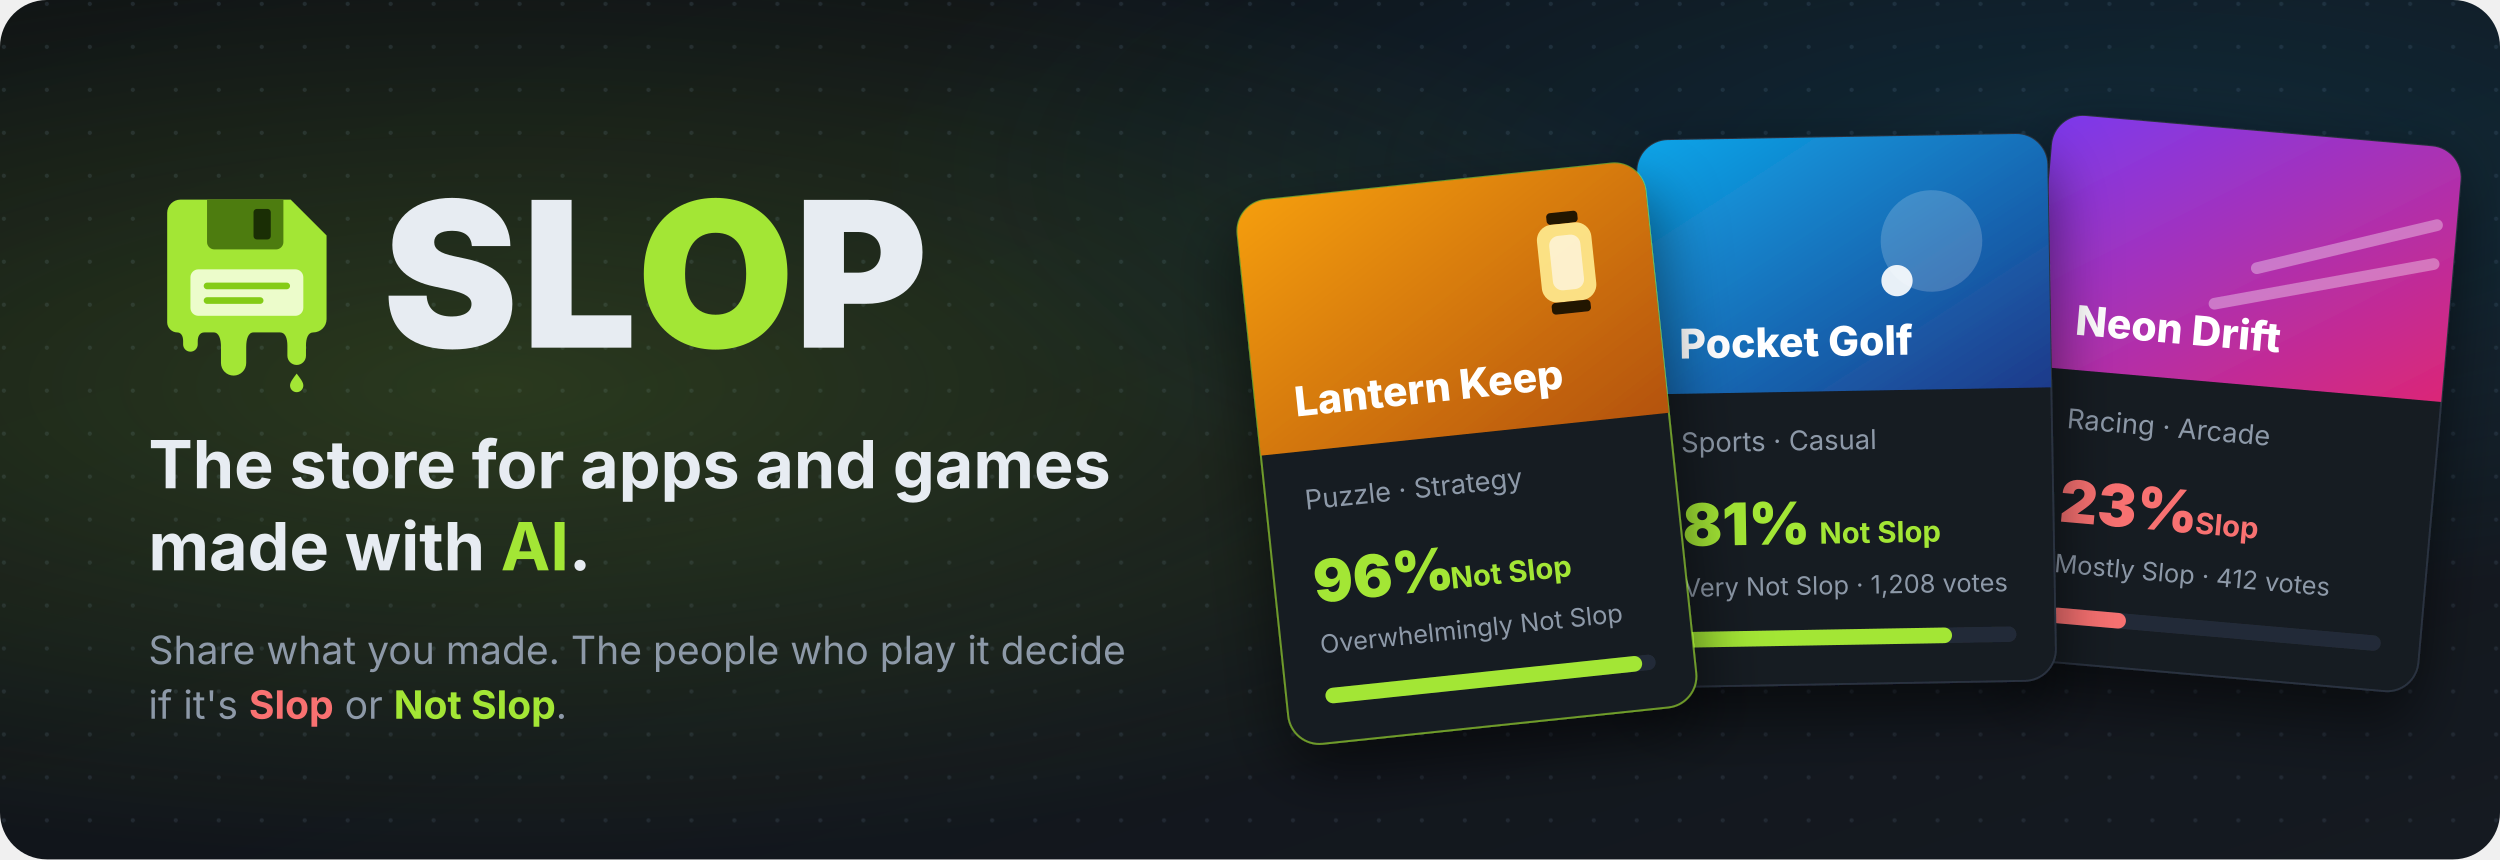
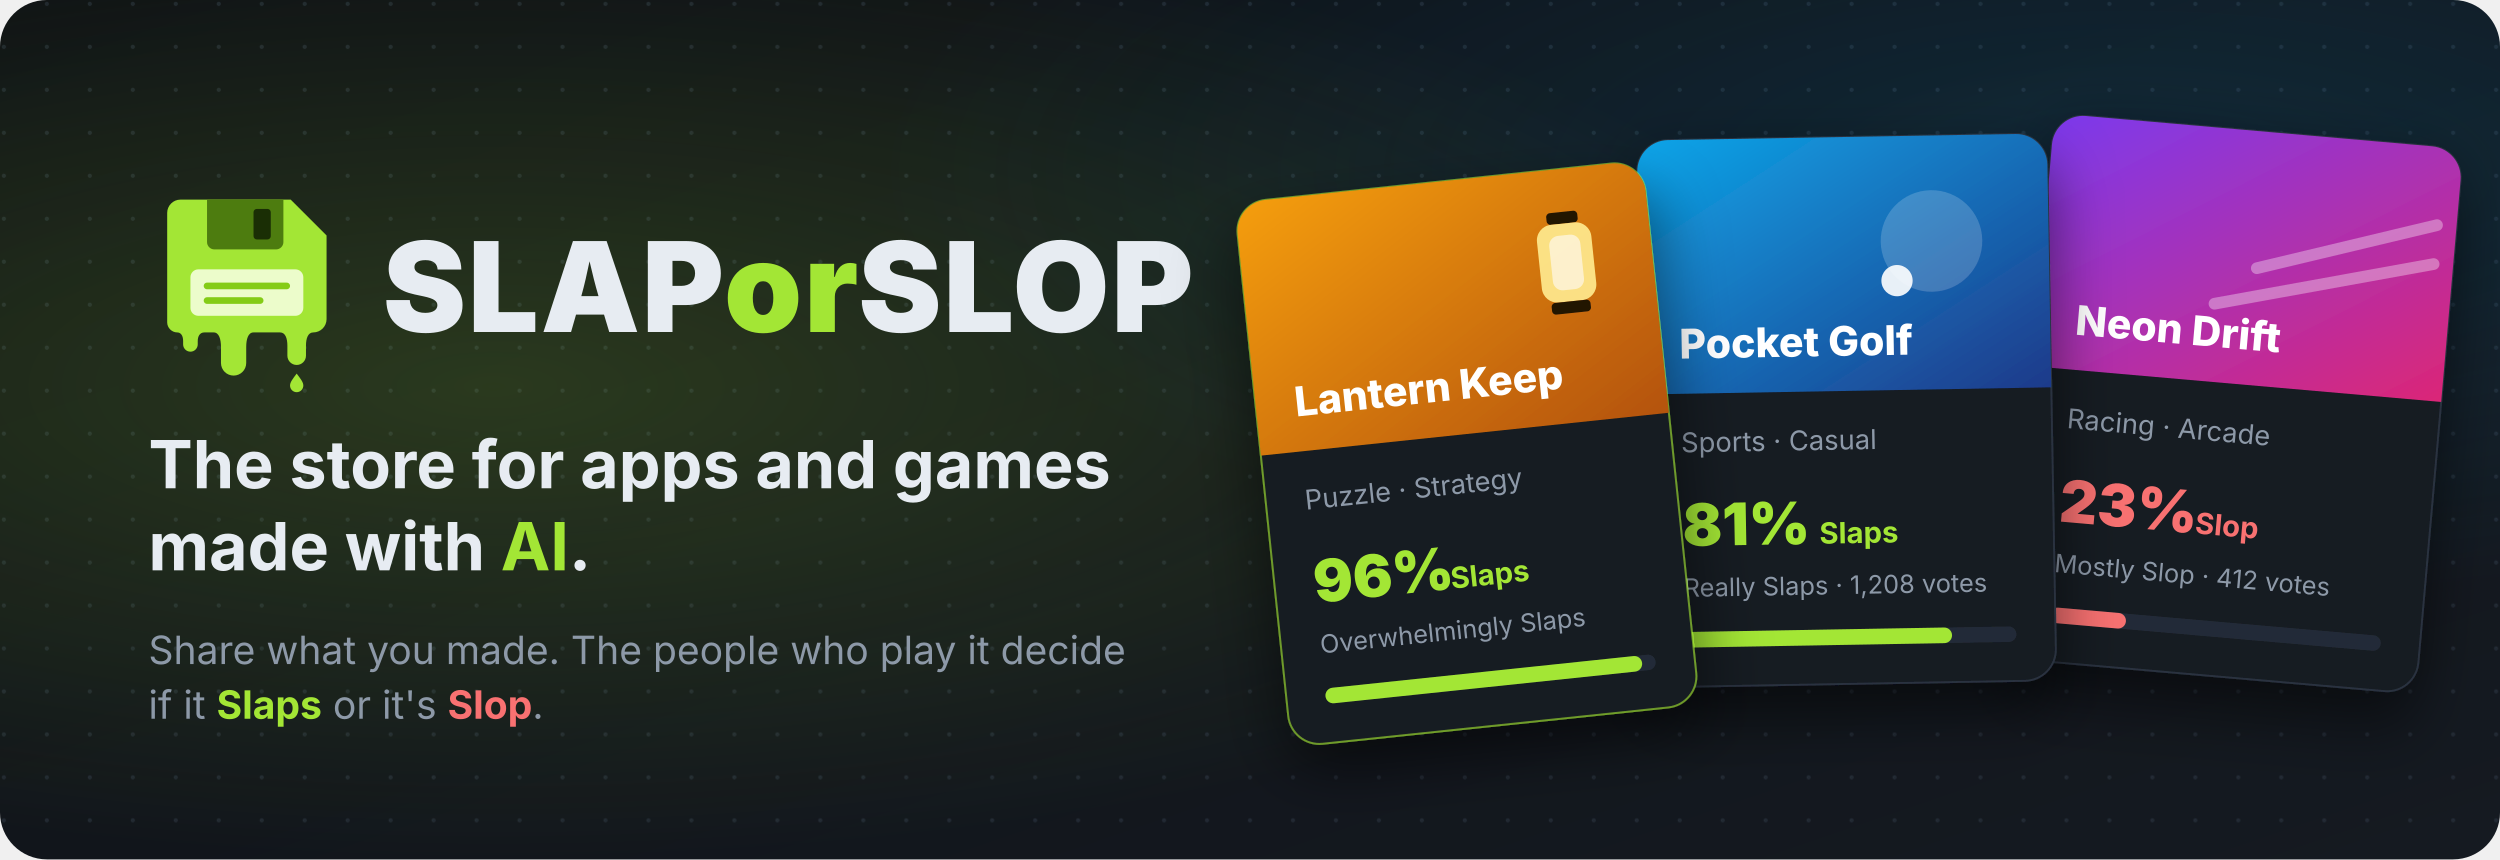
<svg xmlns="http://www.w3.org/2000/svg" viewBox="0 0 1280 440" width="1280" height="440" role="img" aria-labelledby="t d">
  <defs>
    <linearGradient id="bg" x1="0" y1="0" x2="1" y2="1">
      <stop offset="0" stop-color="#0d1015" />
      <stop offset="1" stop-color="#151a21" />
    </linearGradient>
    <radialGradient id="glow" cx="0.2" cy="0.45" r="0.55">
      <stop offset="0" stop-color="#a3e635" stop-opacity="0.18" />
      <stop offset="1" stop-color="#a3e635" stop-opacity="0" />
    </radialGradient>
    <radialGradient id="glow2" cx="0.85" cy="0.2" r="0.5">
      <stop offset="0" stop-color="#0ea5e9" stop-opacity="0.14" />
      <stop offset="1" stop-color="#0ea5e9" stop-opacity="0" />
    </radialGradient>
    <pattern id="dots" width="22" height="22" patternUnits="userSpaceOnUse">
      <circle cx="2" cy="2" r="1.1" fill="#2a333f" />
    </pattern>
    <linearGradient id="c1" x1="0" y1="0" x2="1" y2="1">
      <stop offset="0" stop-color="#f59e0b" />
      <stop offset="1" stop-color="#b45309" />
    </linearGradient>
    <linearGradient id="c2" x1="0" y1="0" x2="1" y2="1">
      <stop offset="0" stop-color="#7c3aed" />
      <stop offset="1" stop-color="#db2777" />
    </linearGradient>
    <linearGradient id="c3" x1="0" y1="0" x2="1" y2="1">
      <stop offset="0" stop-color="#0ea5e9" />
      <stop offset="1" stop-color="#1e3a8a" />
    </linearGradient>
    <filter id="shadow" x="-20%" y="-20%" width="140%" height="150%">
      <feDropShadow dx="0" dy="14" stdDeviation="16" flood-color="#000" flood-opacity="0.55" />
    </filter>
    <g id="logo">
      <path d="M6 3h16.6L28 8.4V21c0 1.1-.9 2-2 2C25.2 23 24.9 23.9 24.9 25v1.5a1.4 1.4 0 0 1-2.8 0V25C22.1 23.9 21.8 23 21 23H17C16.2 23 15.9 24 15.9 25.2v2.4a1.9 1.9 0 0 1-3.8 0v-2.4C12.1 24 11.8 23 11 23H9.6C8.9 23 8.6 23.6 8.6 24.3v.5a1.1 1.1 0 0 1-2.2 0v-.5C6.4 23.4 6 23 5.5 23 4.7 23 4 22.3 4 21.5V5c0-1.1.9-2 2-2z" fill="#a3e635" />
      <path d="M10 3h11.5v6.4c0 .6-.5 1.1-1.1 1.1h-9.3c-.6 0-1.1-.5-1.1-1.1z" fill="#4d7c0f" />
      <rect x="17" y="4.4" width="2.6" height="4.6" rx=".5" fill="#1a2e05" />
      <rect x="7.5" y="13.5" width="17" height="7" rx="1.2" fill="#ecfccb" />
      <path d="M10 16h12M10 18.2h8" stroke="#84cc16" stroke-width="1" stroke-linecap="round" />
      <path d="M23.5 29.2c.6.8 1 1.3 1 1.8a1 1 0 0 1-2 0c0-.5.4-1 1-1.8z" fill="#a3e635" />
    </g>
  </defs>
  <rect width="1280" height="440" rx="24" fill="url(#bg)" />
  <rect width="1280" height="440" rx="24" fill="url(#dots)" opacity="0.6" />
  <rect width="1280" height="440" rx="24" fill="url(#glow)" />
  <rect width="1280" height="440" rx="24" fill="url(#glow2)" />
  <g font-family="'Segoe UI', Inter, 'Helvetica Neue', Arial, sans-serif">
    <use href="#logo" transform="translate(72 92) scale(3.4)" />
-     <text x="196" y="178" font-size="104" font-weight="900" fill="#e7ecf2" letter-spacing="2">SL<tspan fill="#a3e635">O</tspan>P</text>
+     <text x="196" y="170" font-size="64" font-weight="900" fill="#e7ecf2" letter-spacing="1">SLAP<tspan fill="#a3e635">or</tspan>SLOP</text>
    <text x="76" y="250" font-size="34" font-weight="700" fill="#e7ecf2">The store for apps and games</text>
    <text x="76" y="292" font-size="34" font-weight="700" fill="#e7ecf2">made with <tspan fill="#a3e635">AI</tspan>.</text>
    <text x="76" y="340" font-size="20" fill="#8d99a8">Share what you made. The people who play it decide</text>
-     <text x="76" y="368" font-size="20" fill="#8d99a8">if it's <tspan fill="#f87171" font-weight="700">Slop</tspan> or <tspan fill="#a3e635" font-weight="700">Not Slop</tspan>.</text>
+     <text x="76" y="368" font-size="20" fill="#8d99a8">if it <tspan fill="#a3e635" font-weight="700">Slaps</tspan> or it's <tspan fill="#f87171" font-weight="700">Slop</tspan>.</text>
  </g>
  <g font-family="'Segoe UI', Inter, 'Helvetica Neue', Arial, sans-serif">
    <g transform="translate(1052 58) rotate(5)" filter="url(#shadow)">
      <rect width="210" height="280" rx="16" fill="#151a21" stroke="#2a333f" />
      <path d="M0 16a16 16 0 0 1 16-16h178a16 16 0 0 1 16 16v114h-210z" fill="url(#c2)" />
      <path d="M110 70 L200 40 M90 90 L200 60" stroke="#fff" stroke-opacity="0.35" stroke-width="6" stroke-linecap="round" />
      <text x="20" y="112" font-size="21" font-weight="800" fill="#fff">Neon Drift</text>
      <text x="20" y="160" font-size="14" fill="#8d99a8">Racing · Arcade</text>
      <text x="20" y="208" font-size="30" font-weight="900" fill="#f87171">23%</text>
      <text x="90" y="208" font-size="15" font-weight="700" fill="#f87171">Slop</text>
      <text x="20" y="234" font-size="13" fill="#8d99a8">Mostly Slop · 412 votes</text>
      <rect x="20" y="252" width="170" height="8" rx="4" fill="#242c37" />
      <rect x="20" y="252" width="39" height="8" rx="4" fill="#f87171" />
    </g>
    <g transform="translate(838 72) rotate(-1)" filter="url(#shadow)">
      <rect width="210" height="280" rx="16" fill="#151a21" stroke="#2a333f" />
      <path d="M0 16a16 16 0 0 1 16-16h178a16 16 0 0 1 16 16v114h-210z" fill="url(#c3)" />
      <circle cx="150" cy="54" r="26" fill="#fff" opacity="0.18" />
      <circle cx="132" cy="74" r="8" fill="#fff" opacity="0.9" />
      <text x="20" y="112" font-size="21" font-weight="800" fill="#fff">Pocket Golf</text>
      <text x="20" y="160" font-size="14" fill="#8d99a8">Sports · Casual</text>
      <text x="20" y="208" font-size="30" font-weight="900" fill="#a3e635">81%</text>
-       <text x="90" y="208" font-size="15" font-weight="700" fill="#a3e635">Not Slop</text>
-       <text x="20" y="234" font-size="13" fill="#8d99a8">Very Not Slop · 1,208 votes</text>
+       <text x="90" y="208" font-size="15" font-weight="700" fill="#a3e635">Slaps</text>
+       <text x="20" y="234" font-size="13" fill="#8d99a8">Really Slaps · 1,208 votes</text>
      <rect x="20" y="252" width="170" height="8" rx="4" fill="#242c37" />
      <rect x="20" y="252" width="137" height="8" rx="4" fill="#a3e635" />
    </g>
    <g transform="translate(632 104) rotate(-6)" filter="url(#shadow)">
      <rect width="210" height="280" rx="16" fill="#151a21" stroke="#a3e635" stroke-opacity="0.6" />
      <path d="M0 16a16 16 0 0 1 16-16h178a16 16 0 0 1 16 16v114h-210z" fill="url(#c1)" />
      <g transform="translate(150 22)" opacity="0.95">
        <rect x="8" y="0" width="16" height="6" rx="2" fill="#1a1205" />
        <rect x="2" y="6" width="28" height="40" rx="8" fill="#fde68a" />
        <rect x="8" y="12" width="16" height="28" rx="5" fill="#fff7d6" />
        <rect x="6" y="46" width="20" height="6" rx="2" fill="#1a1205" />
      </g>
      <text x="20" y="112" font-size="21" font-weight="800" fill="#fff">Lantern Keep</text>
      <text x="20" y="160" font-size="14" fill="#8d99a8">Puzzle · Strategy</text>
      <text x="20" y="208" font-size="30" font-weight="900" fill="#a3e635">96%</text>
-       <text x="90" y="208" font-size="15" font-weight="700" fill="#a3e635">Not Slop</text>
-       <text x="20" y="234" font-size="13" fill="#8d99a8">Overwhelmingly Not Slop</text>
+       <text x="90" y="208" font-size="15" font-weight="700" fill="#a3e635">Slaps</text>
+       <text x="20" y="234" font-size="13" fill="#8d99a8">Overwhelmingly Slaps</text>
      <rect x="20" y="252" width="170" height="8" rx="4" fill="#242c37" />
      <rect x="20" y="252" width="163" height="8" rx="4" fill="#a3e635" />
    </g>
  </g>
</svg>
